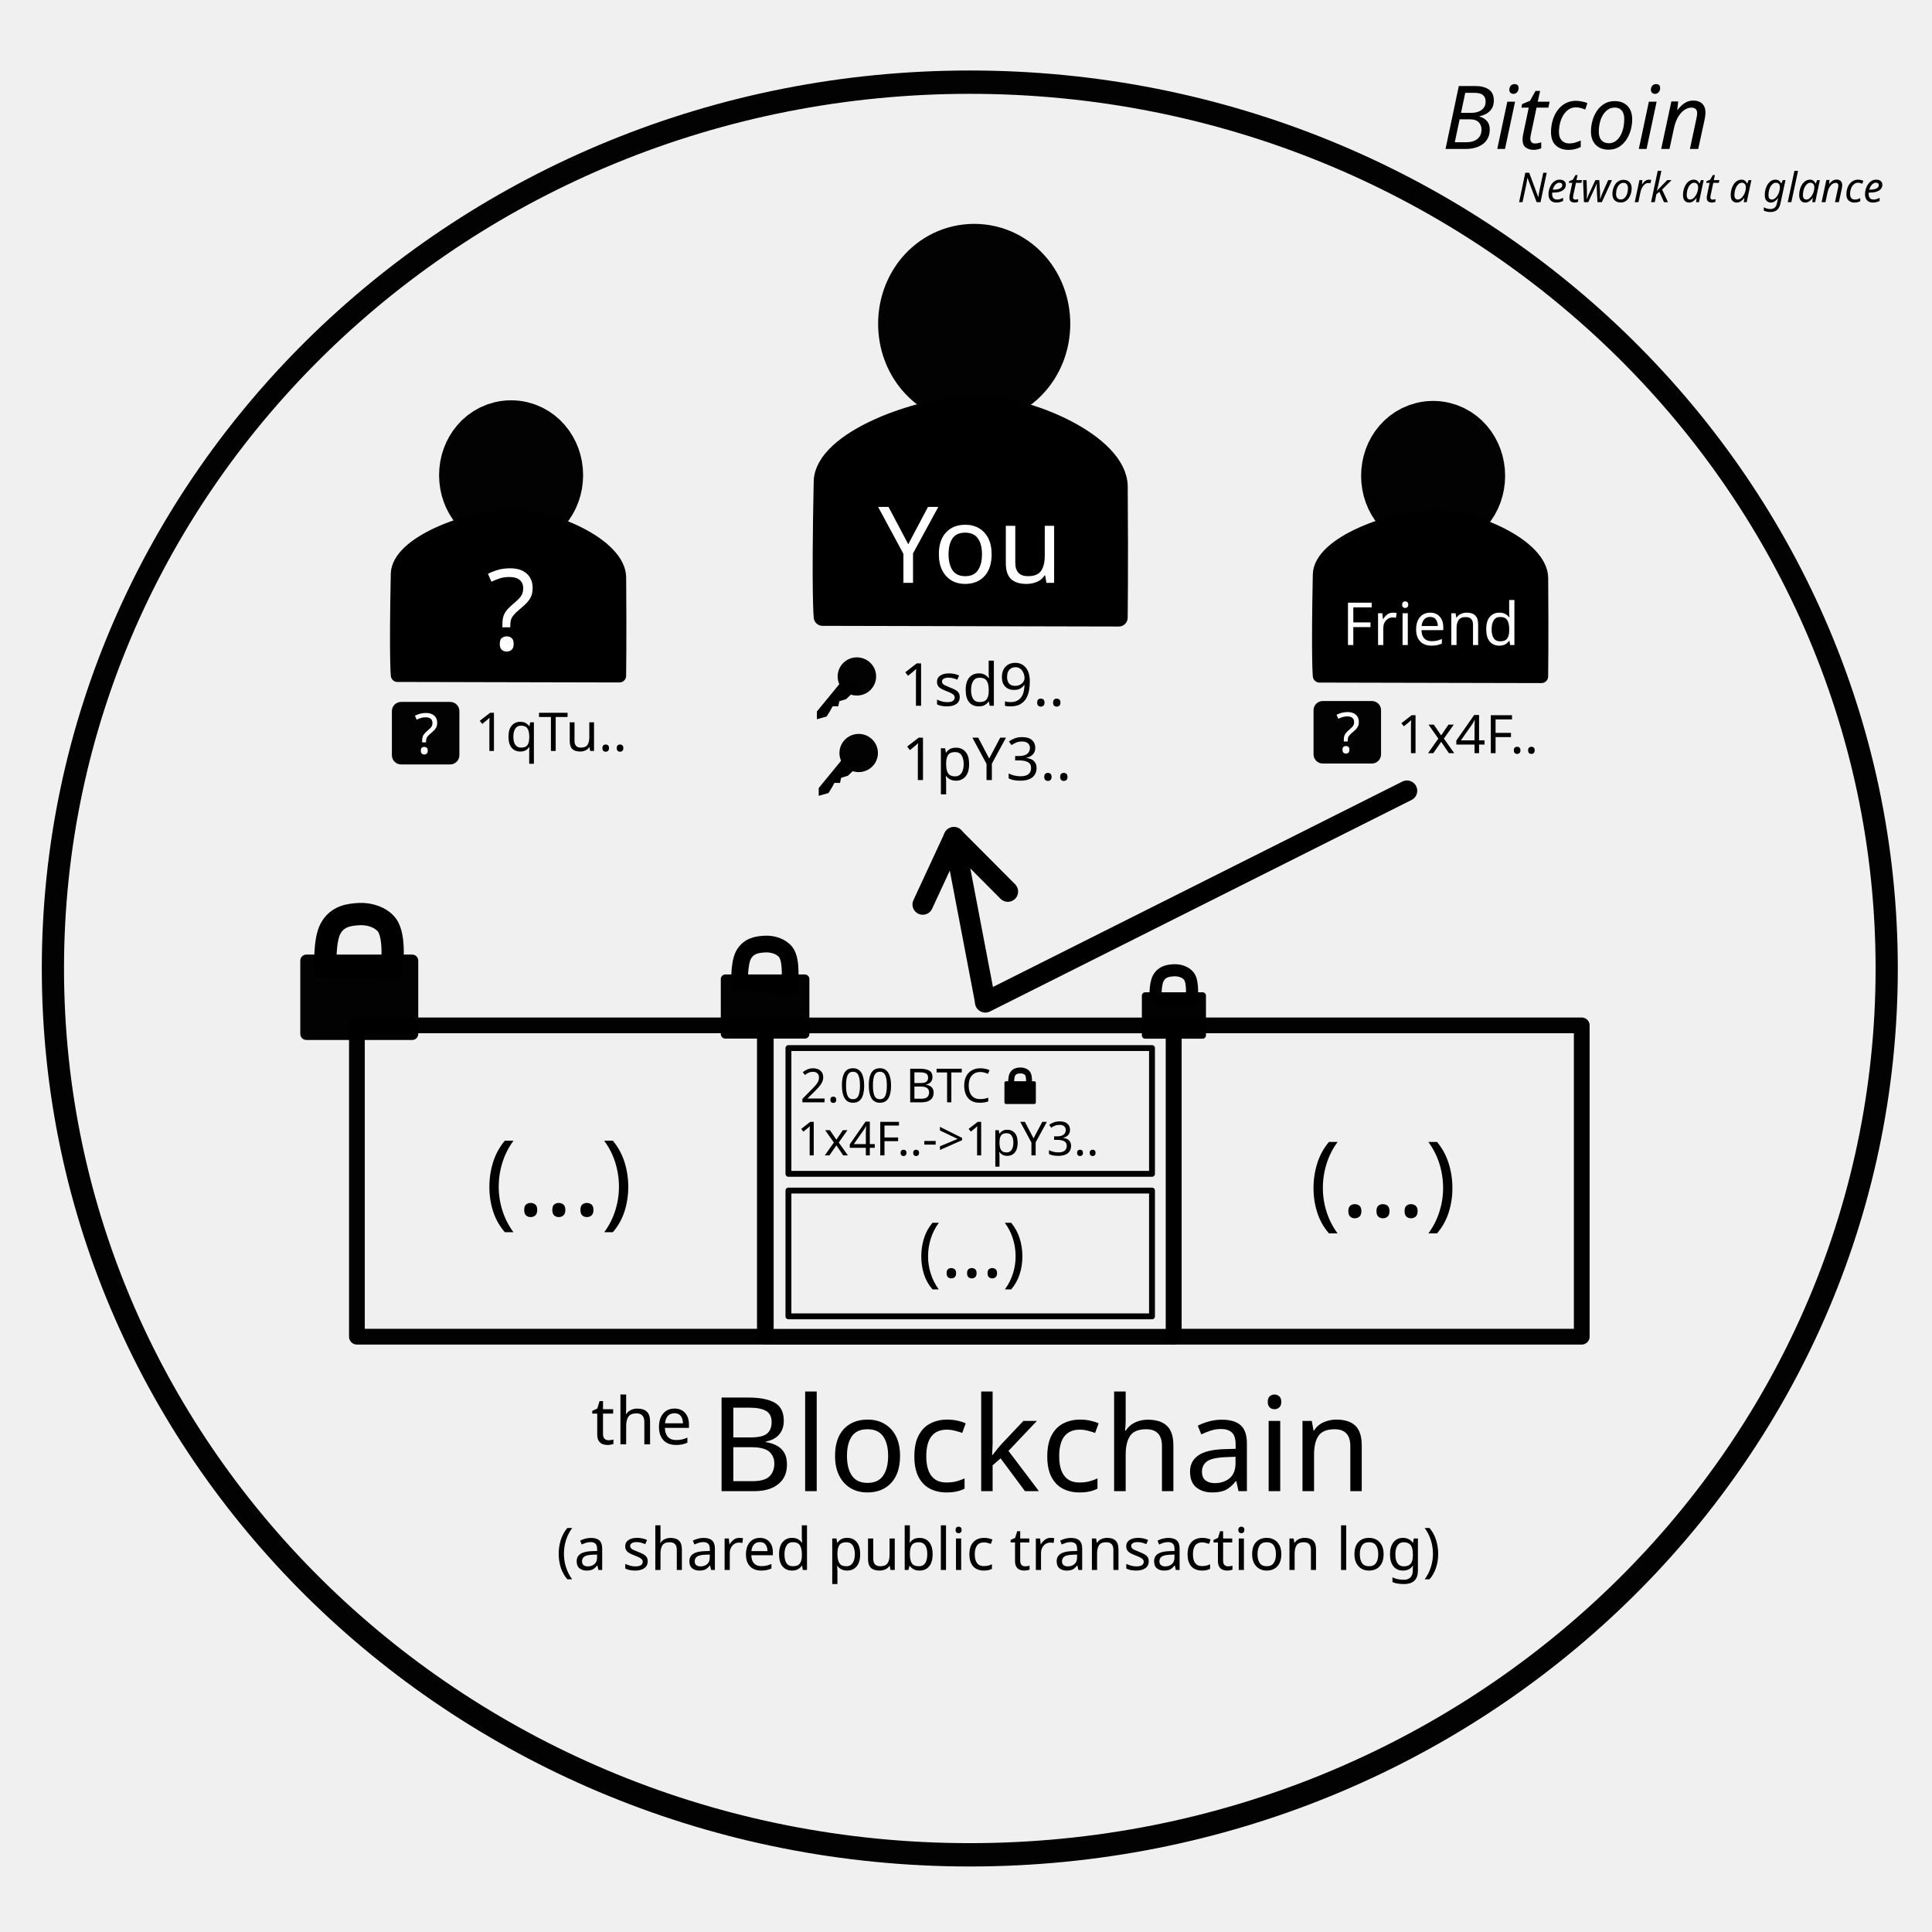
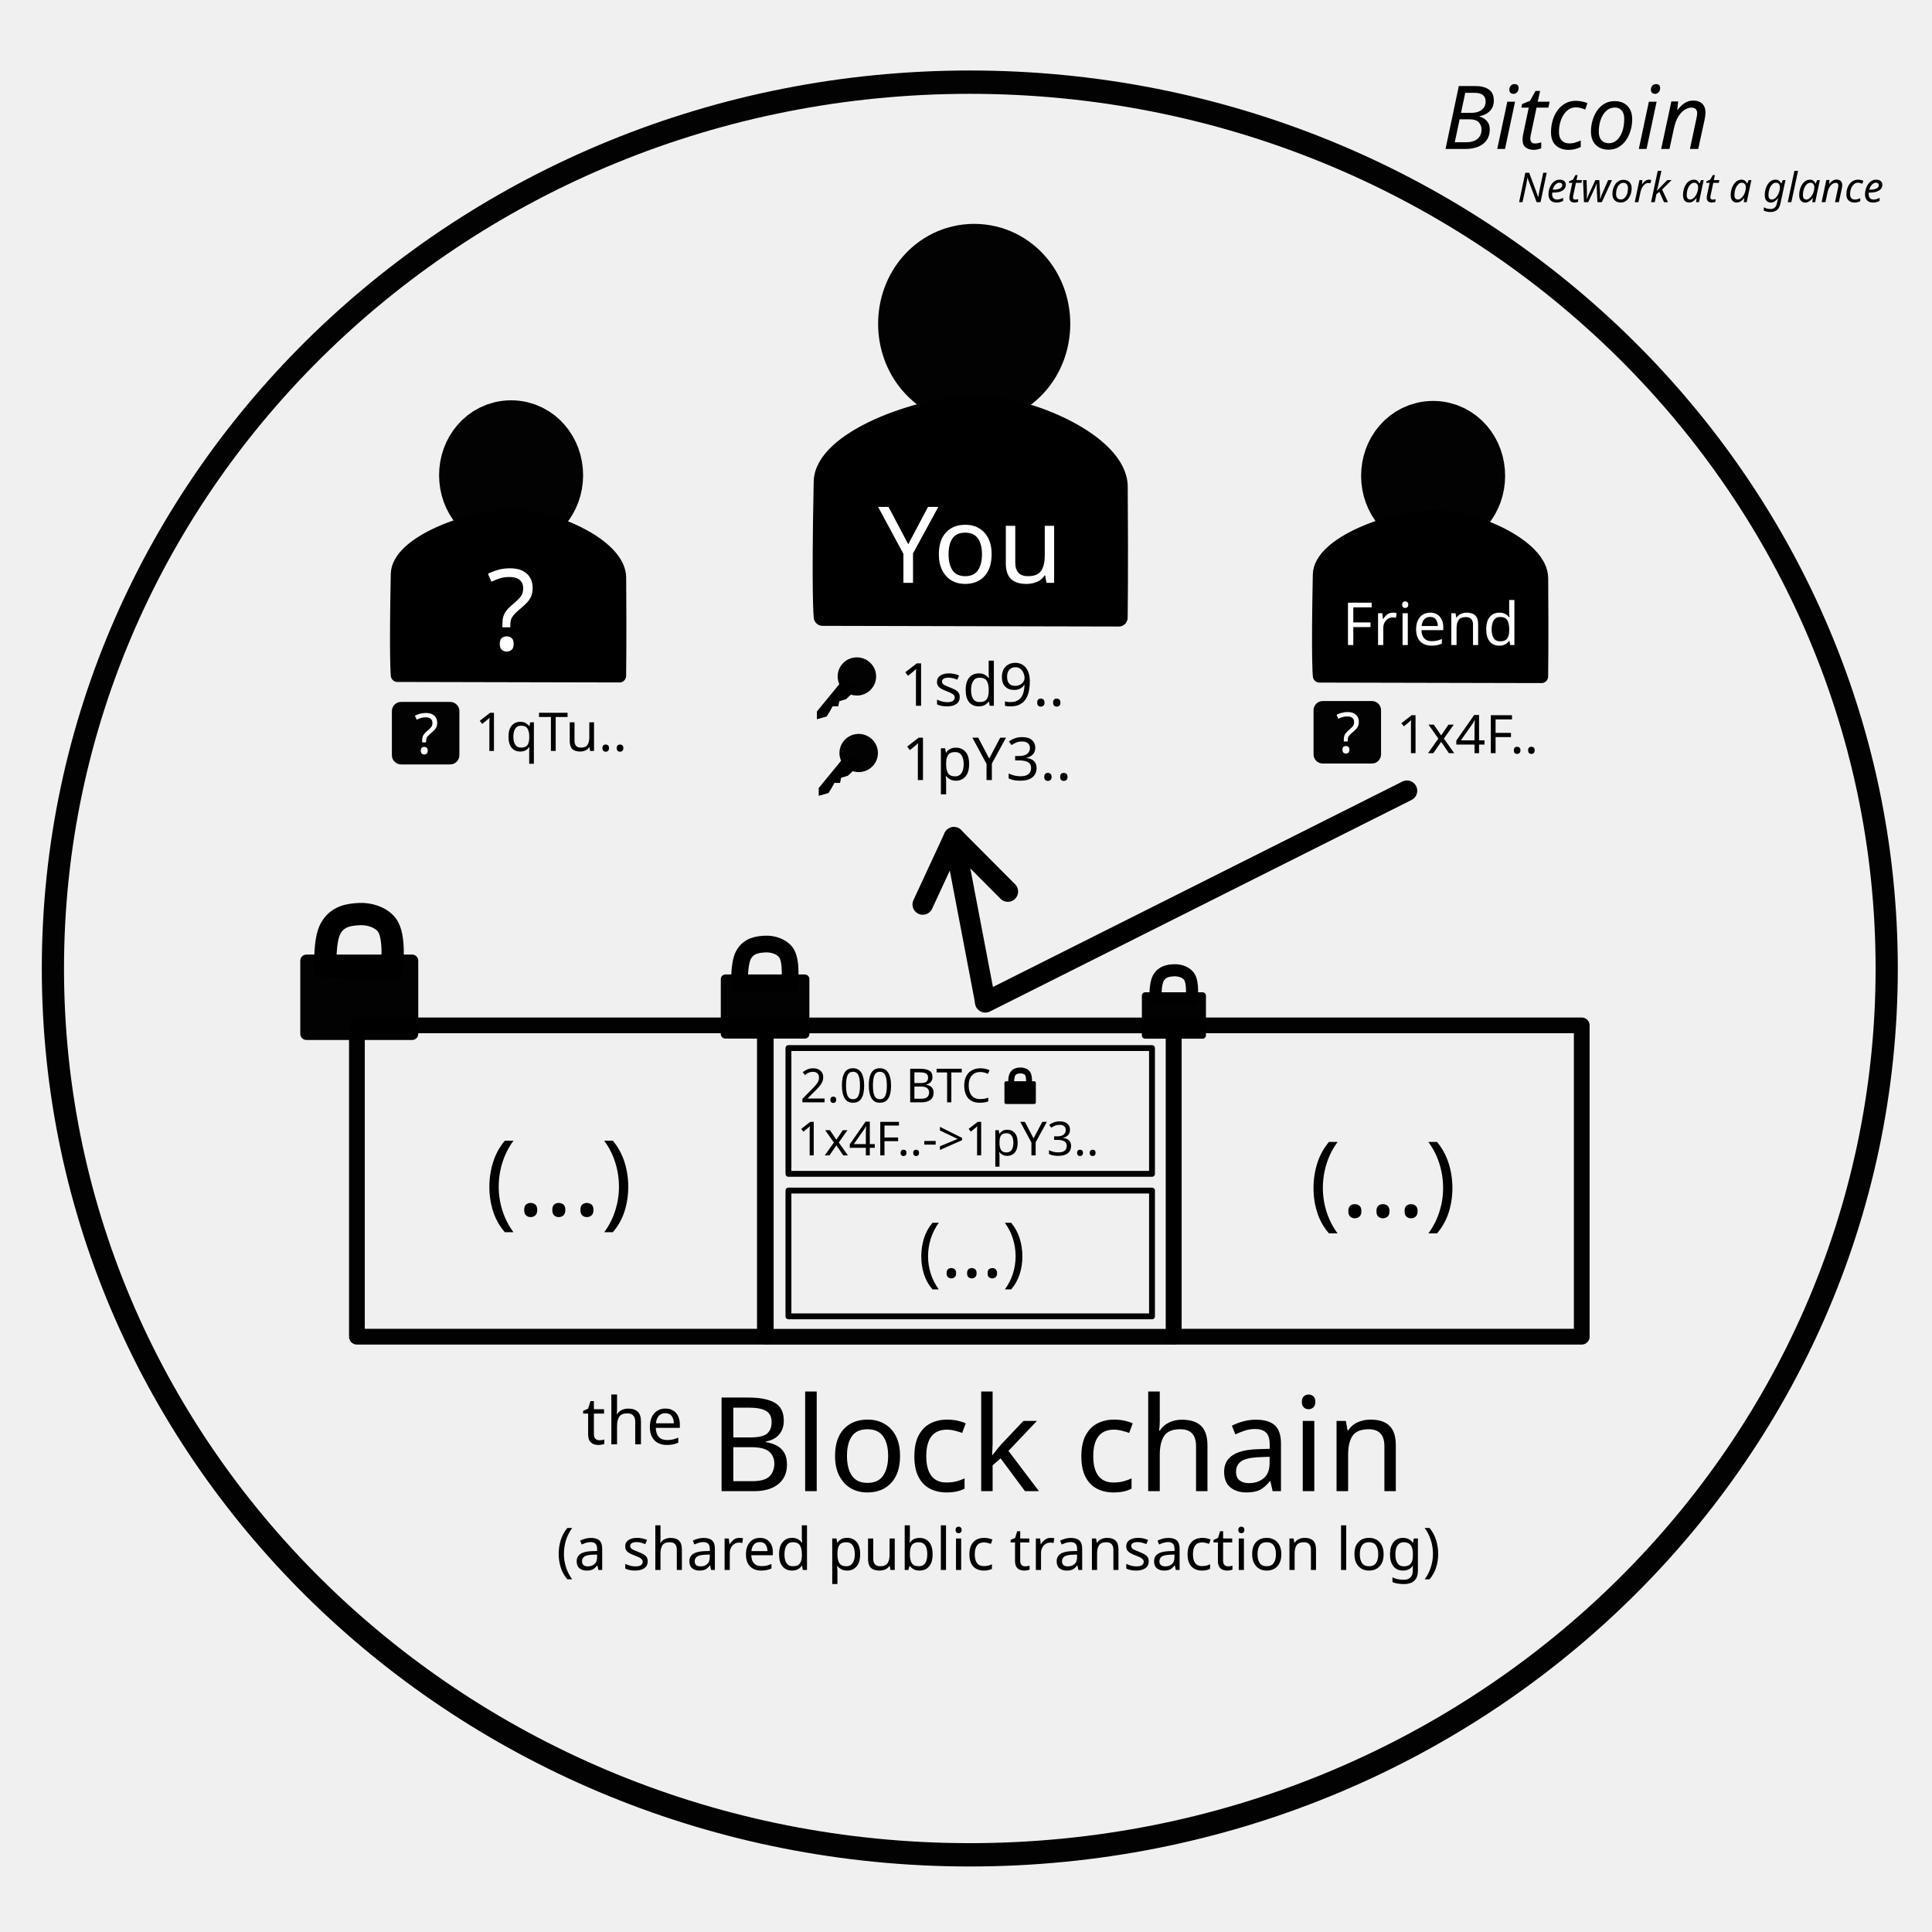
<svg xmlns="http://www.w3.org/2000/svg" width="600" height="600" id="svg2985" version="1.1">
  <defs id="defs2987" />
  <g id="layer1" transform="translate(0,568)">
-     <path style="opacity:0.99;fill:#000000;fill-opacity:1;stroke:#000000;stroke-width:1.971;stroke-linecap:round;stroke-linejoin:round;stroke-miterlimit:4;stroke-opacity:1;stroke-dasharray:none" id="path3765" d="m 15.287,11.17 a 1.244,1.63 0 1 1 -2.488,0 1.244,1.63 0 1 1 2.488,0 z" transform="matrix(13.38258,0,0,11.8669,114.6129,-599.9915)" />
+     <path style="opacity:0.99;fill:#000000;fill-opacity:1;stroke:#000000;stroke-width:1.971;stroke-linecap:round;stroke-linejoin:round;stroke-miterlimit:4;stroke-opacity:1;stroke-dasharray:none" id="path3765" d="m 15.287,11.17 c 0,0.9 -0.557,1.63 -1.244,1.63 -0.687,0 -1.244,-0.73 -1.244,-1.63 0,-0.9 0.557,-1.63 1.244,-1.63 0.687,0 1.244,0.73 1.244,1.63 z" transform="matrix(13.38258,0,0,11.8669,114.6129,-599.9915)" />
    <path style="fill:#000000;fill-opacity:1;stroke:#000000;stroke-width:5.508;stroke-linecap:butt;stroke-linejoin:round;stroke-miterlimit:4;stroke-opacity:1;stroke-dasharray:none" d="m 255.456,-376.392 91.994,0.21 c 0,0 0.222,-14.141 0.02,-40.733 -0.1,-13.476 -28.119,-25.738 -44.796,-25.527 -17.221,0.219 -46.952,10.972 -47.22,24.048 -0.724,35.282 0,42.001 -9e-5,42.002 z" id="path3767" />
    <text xml:space="preserve" style="font-size:18.441px;font-style:normal;font-variant:normal;font-weight:500;font-stretch:normal;line-height:125%;letter-spacing:0px;word-spacing:0px;fill:#000000;fill-opacity:1;stroke:none;font-family:Ubuntu;-inkscape-font-specification:Ubuntu Medium" x="280.095" y="-325.738" id="text3777">
      <tspan id="tspan3779" x="280.095" y="-325.738" style="font-style:normal;font-variant:normal;font-weight:500;font-stretch:normal;font-family:Ubuntu;-inkscape-font-specification:Ubuntu Medium">1pY3..</tspan>
    </text>
    <text xml:space="preserve" style="font-size:18.441px;font-style:normal;font-variant:normal;font-weight:500;font-stretch:normal;line-height:125%;letter-spacing:0px;word-spacing:0px;fill:#000000;fill-opacity:1;stroke:none;font-family:Ubuntu;-inkscape-font-specification:Ubuntu Medium" x="279.503" y="-348.815" id="text3777-7">
      <tspan id="tspan3779-8" x="279.503" y="-348.815" style="font-style:normal;font-variant:normal;font-weight:500;font-stretch:normal;font-family:Ubuntu;-inkscape-font-specification:Ubuntu Medium">1sd9..</tspan>
    </text>
    <text xml:space="preserve" style="font-size:33.054px;font-style:normal;font-variant:normal;font-weight:500;font-stretch:normal;line-height:125%;letter-spacing:0px;word-spacing:0px;fill:#ffffff;fill-opacity:1;stroke:none;font-family:Ubuntu;-inkscape-font-specification:Ubuntu Medium" x="272.702" y="-386.981" id="text3833">
      <tspan id="tspan3835" x="272.702" y="-386.981">You</tspan>
    </text>
    <rect style="opacity:0.99;fill:#000000;fill-opacity:1;stroke:#000000;stroke-width:0;stroke-linecap:round;stroke-linejoin:round;stroke-miterlimit:4;stroke-opacity:1;stroke-dasharray:none" id="rect3775-6-5" width="20.965" height="19.412" x="121.703" y="-350.012" ry="2.857" />
    <text xml:space="preserve" style="font-size:16.604px;font-style:normal;font-weight:normal;line-height:125%;letter-spacing:0px;word-spacing:0px;fill:#000000;fill-opacity:1;stroke:none;font-family:Sans" x="147.513" y="-334.78" id="text3777-0-0">
      <tspan id="tspan3779-2-8" x="147.513" y="-334.78" style="font-style:normal;font-variant:normal;font-weight:500;font-stretch:normal;font-family:Ubuntu;-inkscape-font-specification:Ubuntu Medium">1qTu..</tspan>
    </text>
    <text xml:space="preserve" style="font-size:17.468px;font-style:normal;font-variant:normal;font-weight:500;font-stretch:normal;line-height:125%;letter-spacing:0px;word-spacing:0px;fill:#ffffff;fill-opacity:1;stroke:none;font-family:Ubuntu;-inkscape-font-specification:Ubuntu Medium" x="128.647" y="-333.938" id="text3864-0">
      <tspan id="tspan3866-7" x="128.647" y="-333.938">?</tspan>
    </text>
    <rect style="opacity:0.99;fill:#ffffff;fill-opacity:0;stroke:#000000;stroke-width:4.89;stroke-linecap:round;stroke-linejoin:round;stroke-miterlimit:4;stroke-opacity:1;stroke-dasharray:none" id="rect3910" width="126.697" height="96.682" x="110.842" y="-249.561" ry="0" rx="0" />
    <rect style="opacity:0.99;fill:#000000;fill-opacity:1;stroke:#000000;stroke-width:3.774;stroke-linecap:round;stroke-linejoin:round;stroke-miterlimit:4;stroke-opacity:1;stroke-dasharray:none" id="rect3968" width="32.859" height="22.748" x="95.144" y="-269.662" />
    <path style="fill:none;stroke:#000000;stroke-width:6.919;stroke-linecap:butt;stroke-linejoin:miter;stroke-miterlimit:4;stroke-opacity:1;stroke-dasharray:none" d="m 121.683,-267.275 c 0,0 1.211,-9.894 -1.545,-13.48 -1.869,-2.433 -5.502,-3.539 -8.566,-3.37 -3.085,0.172 -6.865,0.587 -8.987,4.634 -1.863,3.552 -1.545,11.655 -1.545,11.655 z" id="path3970" />
    <rect style="opacity:0.99;fill:#000000;fill-opacity:1;stroke:#000000;stroke-width:2.834;stroke-linecap:round;stroke-linejoin:round;stroke-miterlimit:4;stroke-opacity:1;stroke-dasharray:none" id="rect3968-6" width="24.678" height="17.085" x="225.265" y="-263.952" />
    <path style="fill:none;stroke:#000000;stroke-width:5.196;stroke-linecap:butt;stroke-linejoin:miter;stroke-miterlimit:4;stroke-opacity:1;stroke-dasharray:none" d="m 245.197,-262.159 c 0,0 0.909,-7.43 -1.16,-10.124 -1.404,-1.828 -4.132,-2.658 -6.433,-2.531 -2.317,0.128 -5.156,0.441 -6.75,3.48 -1.399,2.668 -1.16,8.753 -1.16,8.753 z" id="path3970-8" />
    <rect style="opacity:0.99;fill:#000000;fill-opacity:1;stroke:#000000;stroke-width:2.051;stroke-linecap:round;stroke-linejoin:round;stroke-miterlimit:4;stroke-opacity:1;stroke-dasharray:none" id="rect3968-3" width="17.855" height="12.361" x="355.643" y="-258.81" />
    <path style="fill:none;stroke:#000000;stroke-width:3.76;stroke-linecap:butt;stroke-linejoin:miter;stroke-miterlimit:4;stroke-opacity:1;stroke-dasharray:none" d="m 370.065,-257.513 c 0,0 0.658,-5.376 -0.839,-7.325 -1.016,-1.322 -2.99,-1.923 -4.655,-1.831 -1.676,0.091 -3.73,0.319 -4.883,2.518 -1.012,1.93 -0.839,6.333 -0.839,6.333 z" id="path3970-1" />
    <text xml:space="preserve" style="font-size:4px;font-style:normal;font-weight:normal;line-height:125%;letter-spacing:0px;word-spacing:0px;fill:#000000;fill-opacity:1;stroke:none;font-family:Sans" x="6.631" y="18.828" id="text4015">
      <tspan id="tspan4017" x="6.631" y="18.828" />
    </text>
    <text xml:space="preserve" style="font-size:14.598px;font-style:normal;font-variant:normal;font-weight:500;font-stretch:normal;line-height:125%;letter-spacing:0px;word-spacing:0px;fill:#000000;fill-opacity:1;stroke:none;font-family:Ubuntu;-inkscape-font-specification:Ubuntu Medium" x="247.528" y="-209.182" id="text4023">
      <tspan id="tspan4025" x="247.528" y="-209.182">1x4F..-&gt;1pY3..</tspan>
    </text>
    <text xml:space="preserve" style="font-size:14.598px;font-style:normal;font-variant:normal;font-weight:normal;font-stretch:normal;line-height:125%;letter-spacing:0px;word-spacing:0px;fill:#000000;fill-opacity:1;stroke:none;font-family:Ubuntu;-inkscape-font-specification:Ubuntu" x="248.485" y="-225.672" id="text4048">
      <tspan id="tspan4050" x="248.485" y="-225.672">2.00 BTC</tspan>
    </text>
    <text xml:space="preserve" style="font-size:32.578px;font-style:normal;font-variant:normal;font-weight:normal;font-stretch:normal;line-height:125%;letter-spacing:0px;word-spacing:0px;fill:#000000;fill-opacity:1;stroke:none;font-family:Ubuntu;-inkscape-font-specification:Ubuntu" x="150.679" y="-190.478" id="text4083-7">
      <tspan id="tspan4085-6" x="150.679" y="-190.478" style="font-size:32.578px;font-style:normal;font-variant:normal;font-weight:normal;font-stretch:normal;font-family:Ubuntu;-inkscape-font-specification:Ubuntu">(...)</tspan>
    </text>
    <text xml:space="preserve" style="font-size:32.578px;font-style:normal;font-variant:normal;font-weight:normal;font-stretch:normal;line-height:125%;letter-spacing:0px;word-spacing:0px;fill:#000000;fill-opacity:1;stroke:none;font-family:Ubuntu;-inkscape-font-specification:Ubuntu" x="406.626" y="-190.099" id="text4083-7-9">
      <tspan id="tspan4085-6-5" x="406.626" y="-190.099" style="font-size:32.578px;font-style:normal;font-variant:normal;font-weight:normal;font-stretch:normal;font-family:Ubuntu;-inkscape-font-specification:Ubuntu">(...)</tspan>
    </text>
-     <path style="opacity:0.99;fill:none;stroke:#000000;stroke-width:0.345;stroke-linecap:round;stroke-linejoin:round;stroke-miterlimit:4;stroke-opacity:1;stroke-dasharray:none" id="path4129" d="m 30.586,12.911 a 14.244,13.105 0 1 1 -28.488,0 14.244,13.105 0 1 1 28.488,0 z" transform="matrix(19.99092,0,0,21.00392,-25.50988,-538.4092)" />
+     <path style="opacity:0.99;fill:none;stroke:#000000;stroke-width:0.345;stroke-linecap:round;stroke-linejoin:round;stroke-miterlimit:4;stroke-opacity:1;stroke-dasharray:none" id="path4129" d="m 30.586,12.911 c 0,7.238 -6.377,13.105 -14.244,13.105 -7.867,0 -14.244,-5.867 -14.244,-13.105 0,-7.238 6.377,-13.105 14.244,-13.105 7.867,0 14.244,5.867 14.244,13.105 z" transform="matrix(19.99092,0,0,21.00392,-25.50988,-538.4092)" />
    <text xml:space="preserve" style="font-size:40.709px;font-style:normal;font-variant:normal;font-weight:normal;font-stretch:normal;line-height:125%;letter-spacing:0px;word-spacing:0px;fill:#000000;fill-opacity:1;stroke:none;font-family:Ubuntu;-inkscape-font-specification:Ubuntu" x="220.131" y="-104.911" id="text4131">
-       <tspan id="tspan4133" x="220.131" y="-104.911">Blockchain</tspan>
+       <tspan id="tspan4133" x="220.131" y="-104.911">Block chain</tspan>
    </text>
-     <text xml:space="preserve" style="font-size:20.354px;font-style:normal;font-variant:normal;font-weight:normal;font-stretch:normal;line-height:125%;letter-spacing:0px;word-spacing:0px;fill:#000000;fill-opacity:1;stroke:none;font-family:Ubuntu;-inkscape-font-specification:Ubuntu" x="183.597" y="-119.453" id="text4135">
-       <tspan id="tspan4137" x="183.597" y="-119.453">the</tspan>
+     <text xml:space="preserve" style="font-size:20.354px;font-style:normal;font-variant:normal;font-weight:normal;font-stretch:normal;line-height:125%;letter-spacing:0px;word-spacing:0px;fill:#000000;fill-opacity:1;stroke:none;font-family:Ubuntu;-inkscape-font-specification:Ubuntu" x="180.769" y="-119.453" id="text4135">
+       <tspan id="tspan4137" x="180.769" y="-119.453">the</tspan>
    </text>
    <text xml:space="preserve" style="font-size:18.248px;font-style:normal;font-variant:normal;font-weight:normal;font-stretch:normal;line-height:125%;letter-spacing:0px;word-spacing:0px;fill:#000000;fill-opacity:1;stroke:none;font-family:Ubuntu;-inkscape-font-specification:Ubuntu" x="172.775" y="-80.435" id="text4139">
      <tspan id="tspan4141" x="172.775" y="-80.435">(a shared public transaction log)</tspan>
    </text>
    <rect style="opacity:0.99;fill:#ffffff;fill-opacity:0;stroke:#000000;stroke-width:4.887;stroke-linecap:round;stroke-linejoin:round;stroke-miterlimit:4;stroke-opacity:1;stroke-dasharray:none" id="rect3910-0" width="126.697" height="96.682" x="237.82" y="-249.541" ry="0" rx="0" />
    <rect style="opacity:0.99;fill:#ffffff;fill-opacity:0;stroke:#000000;stroke-width:4.887;stroke-linecap:round;stroke-linejoin:round;stroke-miterlimit:4;stroke-opacity:1;stroke-dasharray:none" id="rect3910-00" width="126.697" height="96.682" x="364.527" y="-249.563" ry="0" rx="0" />
    <text xml:space="preserve" style="font-size:1.5px;font-style:normal;font-weight:normal;line-height:125%;letter-spacing:0px;word-spacing:0px;fill:#000000;fill-opacity:1;stroke:none;font-family:Sans" x="8.088" y="27.404" id="text4168">
      <tspan id="tspan4170" x="8.088" y="27.404" />
    </text>
    <rect style="opacity:0.99;fill:#000000;fill-opacity:1;stroke:#000000;stroke-width:1.005;stroke-linecap:round;stroke-linejoin:round;stroke-miterlimit:4;stroke-opacity:1;stroke-dasharray:none" id="rect3968-3-4" width="8.753" height="6.06" x="312.439" y="-231.705" />
    <path style="fill:none;stroke:#000000;stroke-width:1.843;stroke-linecap:butt;stroke-linejoin:miter;stroke-miterlimit:4;stroke-opacity:1;stroke-dasharray:none" d="m 319.509,-231.069 c 0,0 0.322,-2.636 -0.411,-3.591 -0.498,-0.648 -1.466,-0.943 -2.282,-0.898 -0.822,0.046 -1.829,0.157 -2.394,1.234 -0.496,0.946 -0.411,3.105 -0.411,3.105 z" id="path3970-1-8" />
    <rect style="opacity:0.99;fill:none;stroke:#000000;stroke-width:1.825;stroke-linecap:round;stroke-linejoin:round;stroke-miterlimit:4;stroke-opacity:1;stroke-dasharray:none" id="rect4234" width="112.91" height="39.062" x="244.855" y="-242.512" />
    <text xml:space="preserve" style="font-size:23.723px;font-style:normal;font-variant:normal;font-weight:normal;font-stretch:normal;line-height:125%;letter-spacing:0px;word-spacing:0px;fill:#000000;fill-opacity:1;stroke:none;font-family:Ubuntu;-inkscape-font-specification:Ubuntu" x="285.155" y="-171.317" id="text4083-7-9-0">
      <tspan id="tspan4085-6-5-7" x="285.155" y="-171.317" style="font-size:23.723px;font-style:normal;font-variant:normal;font-weight:normal;font-stretch:normal;font-family:Ubuntu;-inkscape-font-specification:Ubuntu">(...)</tspan>
    </text>
    <rect style="opacity:0.99;fill:none;stroke:#000000;stroke-width:1.825;stroke-linecap:round;stroke-linejoin:round;stroke-miterlimit:4;stroke-opacity:1;stroke-dasharray:none" id="rect4234-2" width="112.91" height="39.062" x="244.855" y="-198.259" />
-     <path style="opacity:0.99;fill:#000000;fill-opacity:1;stroke:#000000;stroke-width:0.1;stroke-linecap:round;stroke-linejoin:round;stroke-miterlimit:4;stroke-opacity:1;stroke-dasharray:none" id="path4293-3" d="m 13.078,10.053 a 0.211,0.209 0 1 1 -0.422,0 0.211,0.209 0 1 1 0.422,0 z" transform="matrix(22.89748,0,0,22.89748,-28.50906,-588.1113)" />
+     <path style="opacity:0.99;fill:#000000;fill-opacity:1;stroke:#000000;stroke-width:0.1;stroke-linecap:round;stroke-linejoin:round;stroke-miterlimit:4;stroke-opacity:1;stroke-dasharray:none" id="path4293-3" d="m 13.078,10.053 c 0,0.115 -0.094,0.209 -0.211,0.209 -0.116,0 -0.211,-0.094 -0.211,-0.209 0,-0.115 0.094,-0.209 0.211,-0.209 0.116,0 0.211,0.094 0.211,0.209 z" transform="matrix(22.89748,0,0,22.89748,-28.50906,-588.1113)" />
    <path style="fill:#000000;fill-opacity:1;stroke:#000000;stroke-width:0;stroke-linecap:butt;stroke-linejoin:miter;stroke-miterlimit:4;stroke-opacity:1;stroke-dasharray:none" d="m 261.839,-356.974 -8.139,9.928 0,2.415 3.032,-0.859 1.065,-1.719 0.785,-1.44 1.741,0.003 0.339,-1.584 2.12,-0.646 4.385,-4.209 z" id="path4297-3" />
-     <path style="opacity:0.99;fill:#000000;fill-opacity:1;stroke:#000000;stroke-width:0.1;stroke-linecap:round;stroke-linejoin:round;stroke-miterlimit:4;stroke-opacity:1;stroke-dasharray:none" id="path4293-3-2" d="m 13.078,10.053 a 0.211,0.209 0 1 1 -0.422,0 0.211,0.209 0 1 1 0.422,0 z" transform="matrix(22.89748,0,0,22.89748,-27.94851,-564.3339)" />
+     <path style="opacity:0.99;fill:#000000;fill-opacity:1;stroke:#000000;stroke-width:0.1;stroke-linecap:round;stroke-linejoin:round;stroke-miterlimit:4;stroke-opacity:1;stroke-dasharray:none" id="path4293-3-2" d="m 13.078,10.053 c 0,0.115 -0.094,0.209 -0.211,0.209 -0.116,0 -0.211,-0.094 -0.211,-0.209 0,-0.115 0.094,-0.209 0.211,-0.209 0.116,0 0.211,0.094 0.211,0.209 z" transform="matrix(22.89748,0,0,22.89748,-27.94851,-564.3339)" />
    <path style="fill:#000000;fill-opacity:1;stroke:#000000;stroke-width:0;stroke-linecap:butt;stroke-linejoin:miter;stroke-miterlimit:4;stroke-opacity:1;stroke-dasharray:none" d="m 262.4,-333.197 -8.139,9.928 0,2.415 3.032,-0.859 1.065,-1.719 0.785,-1.44 1.741,0.003 0.339,-1.584 2.12,-0.646 4.385,-4.209 z" id="path4297-3-0" />
    <text xml:space="preserve" style="font-size:16.514px;font-style:normal;font-variant:normal;font-weight:500;font-stretch:normal;line-height:125%;letter-spacing:0px;word-spacing:0px;fill:#000000;fill-opacity:1;stroke:none;font-family:Ubuntu;-inkscape-font-specification:Ubuntu Medium" x="433.747" y="-334.092" id="text3777-0-0-0">
      <tspan id="tspan3779-2-8-0" x="433.747" y="-334.092" style="font-style:normal;font-variant:normal;font-weight:500;font-stretch:normal;font-family:Ubuntu;-inkscape-font-specification:Ubuntu Medium">1x4F..</tspan>
    </text>
    <text xml:space="preserve" style="font-size:27.372px;font-style:italic;font-variant:normal;font-weight:500;font-stretch:normal;line-height:125%;letter-spacing:0px;word-spacing:0px;fill:#000000;fill-opacity:1;stroke:none;font-family:Ubuntu;-inkscape-font-specification:Ubuntu Medium Italic" x="447.796" y="-521.739" id="text4484">
      <tspan id="tspan4486" x="447.796" y="-521.739">Bitcoin</tspan>
    </text>
    <text xml:space="preserve" style="font-size:12.774px;font-style:italic;font-variant:normal;font-weight:500;font-stretch:normal;line-height:125%;letter-spacing:0px;word-spacing:0px;fill:#000000;fill-opacity:1;stroke:none;font-family:Ubuntu;-inkscape-font-specification:Ubuntu Medium Italic" x="471.252" y="-505.219" id="text4492">
      <tspan x="471.252" y="-505.219" id="tspan4528">Network at a glance</tspan>
    </text>
    <path style="fill:none;stroke:#000000;stroke-width:6.387;stroke-linecap:round;stroke-linejoin:round;stroke-miterlimit:4;stroke-opacity:1;stroke-dasharray:none" d="m 436.942,-322.423 -130.951,65.701" id="path4532" />
    <path style="fill:none;stroke:#000000;stroke-width:6.387;stroke-linecap:round;stroke-linejoin:miter;stroke-miterlimit:4;stroke-opacity:1;stroke-dasharray:none" d="m 305.994,-256.895 -9.476,-49.647" id="path4536" />
    <path style="fill:none;stroke:#000000;stroke-width:6.387;stroke-linecap:round;stroke-linejoin:miter;stroke-miterlimit:4;stroke-opacity:1;stroke-dasharray:none" d="m 296.237,-307.949 16.751,16.822" id="path4538" />
    <path style="fill:none;stroke:#000000;stroke-width:6.387;stroke-linecap:round;stroke-linejoin:miter;stroke-miterlimit:4;stroke-opacity:1;stroke-dasharray:none" d="m 296.253,-307.976 -9.682,20.863" id="path4540" />
-     <path style="opacity:0.99;fill:#000000;fill-opacity:1;stroke:#000000;stroke-width:1.971;stroke-linecap:round;stroke-linejoin:round;stroke-miterlimit:4;stroke-opacity:1;stroke-dasharray:none" id="path3765-5" d="m 15.287,11.17 a 1.244,1.63 0 1 1 -2.488,0 1.244,1.63 0 1 1 2.488,0 z" transform="matrix(10.03112,0,0,8.895014,304.2014,-519.5819)" />
+     <path style="opacity:0.99;fill:#000000;fill-opacity:1;stroke:#000000;stroke-width:1.971;stroke-linecap:round;stroke-linejoin:round;stroke-miterlimit:4;stroke-opacity:1;stroke-dasharray:none" id="path3765-5" d="m 15.287,11.17 c 0,0.9 -0.557,1.63 -1.244,1.63 -0.687,0 -1.244,-0.73 -1.244,-1.63 0,-0.9 0.557,-1.63 1.244,-1.63 0.687,0 1.244,0.73 1.244,1.63 z" transform="matrix(10.03112,0,0,8.895014,304.2014,-519.5819)" />
    <path style="fill:#000000;fill-opacity:1;stroke:#000000;stroke-width:4.129;stroke-linecap:butt;stroke-linejoin:round;stroke-miterlimit:4;stroke-opacity:1;stroke-dasharray:none" d="m 409.772,-358.084 68.955,0.157 c 0,0 0.166,-10.6 0.015,-30.532 -0.075,-10.101 -21.077,-19.293 -33.577,-19.134 -12.908,0.164 -35.194,8.224 -35.395,18.025 -0.543,26.446 0,31.483 -4e-5,31.483 z" id="path3767-5" />
-     <path style="opacity:0.99;fill:#000000;fill-opacity:1;stroke:#000000;stroke-width:1.971;stroke-linecap:round;stroke-linejoin:round;stroke-miterlimit:4;stroke-opacity:1;stroke-dasharray:none" id="path3765-5-5" d="m 15.287,11.17 a 1.244,1.63 0 1 1 -2.488,0 1.244,1.63 0 1 1 2.488,0 z" transform="matrix(10.03112,0,0,8.895014,17.85847,-519.7753)" />
+     <path style="opacity:0.99;fill:#000000;fill-opacity:1;stroke:#000000;stroke-width:1.971;stroke-linecap:round;stroke-linejoin:round;stroke-miterlimit:4;stroke-opacity:1;stroke-dasharray:none" id="path3765-5-5" d="m 15.287,11.17 c 0,0.9 -0.557,1.63 -1.244,1.63 -0.687,0 -1.244,-0.73 -1.244,-1.63 0,-0.9 0.557,-1.63 1.244,-1.63 0.687,0 1.244,0.73 1.244,1.63 z" transform="matrix(10.03112,0,0,8.895014,17.85847,-519.7753)" />
    <path style="fill:#000000;fill-opacity:1;stroke:#000000;stroke-width:4.129;stroke-linecap:butt;stroke-linejoin:round;stroke-miterlimit:4;stroke-opacity:1;stroke-dasharray:none" d="m 123.429,-358.278 68.955,0.157 c 0,0 0.166,-10.6 0.015,-30.532 -0.074,-10.101 -21.077,-19.292 -33.577,-19.133 -12.908,0.164 -35.194,8.224 -35.395,18.025 -0.543,26.446 0,31.483 -5e-5,31.483 z" id="path3767-5-7" />
    <text xml:space="preserve" style="font-size:18.425px;font-style:normal;font-variant:normal;font-weight:500;font-stretch:normal;line-height:125%;letter-spacing:0px;word-spacing:0px;fill:#ffffff;fill-opacity:1;stroke:none;font-family:Ubuntu;-inkscape-font-specification:Ubuntu Medium" x="416.844" y="-367.671" id="text4542">
      <tspan id="tspan4544" x="416.844" y="-367.671">Friend</tspan>
    </text>
    <text xml:space="preserve" style="font-size:35.043px;font-style:normal;font-variant:normal;font-weight:500;font-stretch:normal;line-height:125%;letter-spacing:0px;word-spacing:0px;fill:#ffffff;fill-opacity:1;stroke:none;font-family:Ubuntu;-inkscape-font-specification:Ubuntu Medium" x="151.118" y="-366.137" id="text4392">
      <tspan id="tspan4394" x="151.118" y="-366.137">?</tspan>
    </text>
    <rect style="opacity:0.99;fill:#000000;fill-opacity:1;stroke:#000000;stroke-width:0;stroke-linecap:round;stroke-linejoin:round;stroke-miterlimit:4;stroke-opacity:1;stroke-dasharray:none" id="rect3775-6-5-2" width="20.965" height="19.412" x="407.932" y="-350.292" ry="2.857" />
    <text xml:space="preserve" style="font-size:17.468px;font-style:normal;font-variant:normal;font-weight:500;font-stretch:normal;line-height:125%;letter-spacing:0px;word-spacing:0px;fill:#ffffff;fill-opacity:1;stroke:none;font-family:Ubuntu;-inkscape-font-specification:Ubuntu Medium" x="414.877" y="-334.218" id="text3864-0-8">
      <tspan id="tspan3866-7-0" x="414.877" y="-334.218">?</tspan>
    </text>
  </g>
</svg>
